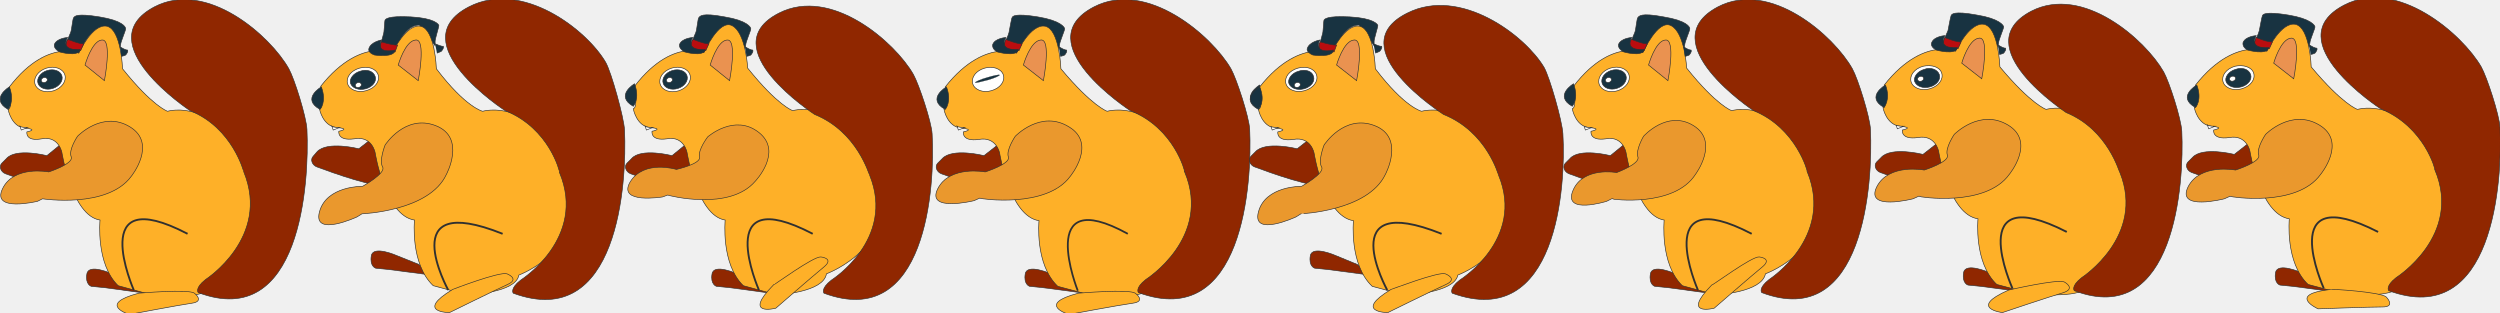
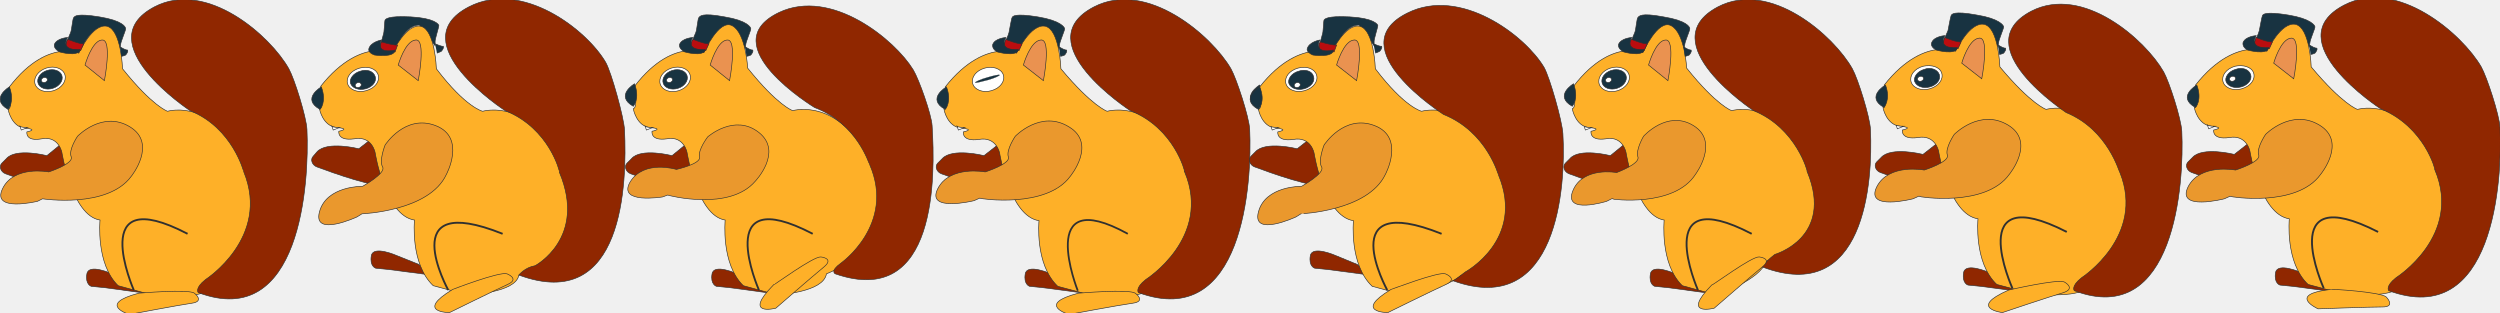
<svg xmlns="http://www.w3.org/2000/svg" version="1.1" id="Layer_1" x="0px" y="0px" viewBox="0 0 399.9 50" style="enable-background:new 0 0 399.9 50;" xml:space="preserve">
  <style type="text/css">
	.st0{fill:#902700;stroke:#303030;stroke-width:0.1;stroke-miterlimit:10;}
	.st1{fill:#183341;stroke:#303030;stroke-width:0.1;stroke-miterlimit:10;}
	.st2{fill:#FEB028;stroke:#303030;stroke-width:0.1;stroke-miterlimit:10;}
	.st3{fill:#EA9250;stroke:#303030;stroke-width:0.1;stroke-miterlimit:10;}
	.st4{fill:#902700;stroke:#303030;stroke-width:9.884335e-02;stroke-miterlimit:10;}
	.st5{fill:#FFFFFF;stroke:#303030;stroke-width:0.1;stroke-miterlimit:10;}
	.st6{fill:#BB0D0F;stroke:#303030;stroke-width:0.1;stroke-miterlimit:10;}
	.st7{fill:none;stroke:#303030;stroke-width:0.301;stroke-miterlimit:10;}
	.st8{fill:#EA982D;stroke:#303030;stroke-width:0.1;stroke-miterlimit:10;}
	.st9{fill:#902700;stroke:#303030;stroke-width:0.101;stroke-miterlimit:10;}
	.st10{fill:#183341;stroke:#303030;stroke-width:0.101;stroke-miterlimit:10;}
	.st11{fill:#FEB028;stroke:#303030;stroke-width:0.101;stroke-miterlimit:10;}
	.st12{fill:#EA9250;stroke:#303030;stroke-width:0.101;stroke-miterlimit:10;}
	.st13{fill:#902700;stroke:#303030;stroke-width:9.984347e-02;stroke-miterlimit:10;}
	.st14{fill:#FFFFFF;stroke:#303030;stroke-width:0.101;stroke-miterlimit:10;}
	.st15{fill:#BB0D0F;stroke:#303030;stroke-width:0.101;stroke-miterlimit:10;}
	.st16{fill:none;stroke:#303030;stroke-width:0.304;stroke-miterlimit:10;}
	.st17{fill:#EA982D;stroke:#303030;stroke-width:0.101;stroke-miterlimit:10;}
- 	.st18{fill:#902700;stroke:#303030;stroke-width:9.778979e-02;stroke-miterlimit:10;}
+ 	.st18{fill:#902700;stroke:#303030;stroke-width:9.459385e-02;stroke-miterlimit:10;}
	.st19{fill:#EA982D;stroke:#303030;stroke-width:9.732883e-02;stroke-miterlimit:10;}
	.st20{fill:#183341;stroke:#303030;stroke-width:3.741861e-02;stroke-miterlimit:10;}
	.st21{fill:none;stroke:#303030;stroke-width:0.289;stroke-miterlimit:10;}
	.st22{fill:#902700;stroke:#303030;stroke-width:9.704877e-02;stroke-miterlimit:10;}
	.st23{fill:#902700;stroke:#303030;stroke-width:9.873430e-02;stroke-miterlimit:10;}
</style>
  <path class="st0" d="M9.7,23.1l-2.2,1.8c0,0-5-1.3-6.5,0.5l-0.7,0.7c-0.5,0.5-0.2,1.4,0.6,1.7c2.7,1,9.1,3.4,11.8,3.1" />
-   <path class="st1" d="M19.2,7.8c0-0.3,0.1-0.5,0.1-0.7c0-0.4,0.8-2.2,0.8-2.5s-0.5-1.3-4.2-1.9s-3.9-0.1-4.1,0.1s-0.3,1.9-0.5,2.4  s-0.8,1.9-0.8,1.9c-0.2,0.6,2.2,1.4,2.2,1.4s1.7-4.6,4.5-4.3L19.2,7.8z" />
-   <path class="st0" d="M17.9,43.8c0,0-3.7-1.7-4,0c-0.3,1.7,0.7,2,0.7,2l2,0.2l6.7,0.9l-2-1.7L17.9,43.8z" />
-   <path class="st2" d="M33.7,45.5c0,0,11.3-6.3,6.2-18.2s-13.1-9.5-13.1-9.5s-2.4-0.8-7.2-6.8c0,0-0.2-6.3-2.5-6.8s-4.5,4.3-4.5,4.3  s-1-0.4-2.6-0.3c-2.1,0.2-5.2,1.4-8.5,5.7c0,0,0.6,3.4-0.2,3.6c0,0,0.5,2.8,2.7,3c2.3,0.2,0.3,0.6,0.3,0.6S4,22.7,6.7,22.2  c2.7-0.5,3.2,2.2,3.2,2.2s1.6,10.1,6.1,10.8c0,0-0.7,7,2.9,10.5l5.5,1.5C24.5,47.1,33.2,48.4,33.7,45.5z" />
+   <path class="st1" d="M19.2,7.8c0-0.3,0.1-0.5,0.1-0.7c0-0.4,0.8-2.2,0.8-2.5s-0.5-1.3-4.2-1.9S12,2.6,11.8,2.8s-0.3,1.9-0.5,2.4  s-0.8,1.9-0.8,1.9c-0.2,0.6,2.2,1.4,2.2,1.4s1.7-4.6,4.5-4.3L19.2,7.8z" />
+   <path class="st0" d="M17.9,43.8c0,0-3.7-1.7-4,0s0.7,2,0.7,2l2,0.2l6.7,0.9l-2-1.7L17.9,43.8z" />
+   <path class="st2" d="M33.7,45.5c0,0,11.3-6.3,6.2-18.2s-13.1-9.5-13.1-9.5S24.4,17,19.6,11c0,0-0.2-6.3-2.5-6.8s-4.5,4.3-4.5,4.3  s-1-0.4-2.6-0.3c-2.1,0.2-5.2,1.4-8.5,5.7c0,0,0.6,3.4-0.2,3.6c0,0,0.5,2.8,2.7,3c2.3,0.2,0.3,0.6,0.3,0.6S4,22.7,6.7,22.2  s3.2,2.2,3.2,2.2s1.6,10.1,6.1,10.8c0,0-0.7,7,2.9,10.5l5.5,1.5C24.5,47.1,33.2,48.4,33.7,45.5z" />
  <path class="st3" d="M13.6,10.4c0,0,1.1-3.9,2.7-4c1.7-0.2,0.4,6.5,0.4,6.5L13.6,10.4z" />
  <path class="st1" d="M1.5,13.9c0,0-3.2,1.9-0.2,3.6C1.3,17.5,2.4,16.3,1.5,13.9z" />
  <path class="st4" d="M30.4,17.7c0,0-16.5-10.9-5.7-16.6c8.4-4.4,18.6,4.7,21.5,9.9c0.9,1.6,2.8,7.7,2.9,9.7  c0.4,8.5-1,32.3-17.4,26.1c0,0-0.6-0.7,1.2-2.1c0,0,10.4-6.7,6.1-17.2C39,27.6,37.3,20.5,30.4,17.7z" />
-   <ellipse transform="matrix(0.9547 -0.2975 0.2975 0.9547 -3.4274 2.9707)" class="st5" cx="8" cy="12.7" rx="2.5" ry="1.9" />
-   <ellipse transform="matrix(0.9547 -0.2975 0.2975 0.9547 -3.4274 2.9707)" class="st1" cx="8" cy="12.7" rx="2" ry="1.5" />
-   <ellipse transform="matrix(0.9547 -0.2975 0.2975 0.9547 -3.4986 2.6948)" class="st5" cx="7.1" cy="12.8" rx="0.5" ry="0.4" />
+   <ellipse transform="matrix(0.9547 -0.2975 0.2975 0.9547 -3.4212 2.9524)" class="st5" cx="8" cy="12.7" rx="2.5" ry="1.9" />
+   <ellipse transform="matrix(0.9547 -0.2975 0.2975 0.9547 -3.4212 2.9524)" class="st1" cx="8" cy="12.7" rx="2" ry="1.5" />
+   <ellipse transform="matrix(0.9547 -0.2975 0.2975 0.9547 -3.488 2.6884)" class="st5" cx="7.1" cy="12.8" rx="0.5" ry="0.4" />
  <path class="st6" d="M10.9,6.3c0,0,1.9,0.8,2.5,0.7l-0.5,1.1l-2-0.3l-0.4-0.5l0.2-0.8L10.9,6.3z" />
  <path class="st7" d="M21.4,46.4c0,0-7.7-17.5,8.6-9" />
  <g>
    <path class="st1" d="M19.2,7.5c1,0.6,1.2,0.5,1.2,0.5s0.2,0.2-0.3,0.8c0,0-0.4,0.2-0.7,0.2" />
    <path class="st1" d="M9.5,8.3c0,0,3.1,0.9,3.3-0.4c0,0-3.2,0.4-2-1.9c0,0-1.7,0.1-2.1,1.1C8.6,7.6,9,8,9.5,8.3" />
  </g>
  <path class="st5" d="M3.2,20.2l0.2,0.6l1-0.4C4.4,20.4,3.4,20.4,3.2,20.2z" />
  <path class="st2" d="M31.1,46.9c0,0,1.7,1.3-0.4,1.6s-10,1.8-10,1.8s-5.3-1.6,1.5-3.4C22.3,46.9,30.2,46.2,31.1,46.9z" />
-   <path class="st8" d="M21,28.2c0,0,4.2-5.2-0.2-7.9s-8.4,1.5-8.4,1.5s-1.5,2.2-1,3.3c0.4,1.1-3.6,2.4-3.6,2.4s-5.6-1.1-7.4,2.7  S6,32.2,6,32.2l0.8-0.4C6.8,31.8,17.2,33.4,21,28.2z" />
+   <path class="st8" d="M21,28.2c0,0,4.2-5.2-0.2-7.9s-8.4,1.5-8.4,1.5s-1.5,2.2-1,3.3c0.4,1.1-3.6,2.4-3.6,2.4s-5.6-1.1-7.4,2.7  s5.6,2,5.6,2l0.8-0.4C6.8,31.8,17.2,33.4,21,28.2z" />
  <path class="st9" d="M59.7,22l-2.3,1.8c0,0-5.1-1.3-6.7,0.5L50.1,25c-0.5,0.5-0.2,1.4,0.6,1.7c2.7,1,9.3,3.4,12,3.1" />
-   <path class="st10" d="M69.6,7.3c0-0.3,0-0.5,0-0.7c0-0.4,0.6-2.3,0.6-2.5c0-0.2-0.7-1.2-4.5-1.4c-3.8-0.2-4,0.4-4.1,0.5  c-0.1,0.1-0.1,2-0.3,2.4c-0.1,0.5-0.6,2-0.6,2C60.6,8.2,63,8.8,63,8.8S64.3,4,67.1,4L69.6,7.3z" />
-   <path class="st9" d="M63.5,40.9c0,0-3.8-1.7-4.1,0c-0.3,1.7,0.7,2,0.7,2l2,0.2L69,44l-2-1.7L63.5,40.9z" />
-   <path class="st11" d="M83,44c0,0,12.8-4.8,7.6-16.7s-13.4-9.5-13.4-9.5s-2.7-0.6-7.4-6.8c0,0-0.2-6.3-2.5-6.8  c-2.3-0.5-4.6,4.3-4.6,4.3S61.6,8,60,8.1c-2.1,0.2-5.3,1.4-8.7,5.7c0,0,0.6,3.4-0.2,3.6c0,0,0.5,2.8,2.8,3c2.3,0.2,0.3,0.6,0.3,0.6  s-0.3,1.6,2.5,1.2c2.8-0.5,3.3,2.2,3.3,2.2s1.6,10.1,6.3,10.8c0,0-0.7,7,3,10.5l5.6,1.5C74.9,47.1,82.5,46.9,83,44z" />
+   <path class="st10" d="M69.6,7.3c0-0.3,0-0.5,0-0.7c0-0.4,0.6-2.3,0.6-2.5c0-0.2-0.7-1.2-4.5-1.4c-3.8-0.2-4,0.4-4.1,0.5  s-0.1,2-0.3,2.4c-0.1,0.5-0.6,2-0.6,2C60.6,8.2,63,8.8,63,8.8S64.3,4,67.1,4L69.6,7.3z" />
+   <path class="st9" d="M63.5,40.9c0,0-3.8-1.7-4.1,0s0.7,2,0.7,2l2,0.2L69,44l-2-1.7L63.5,40.9z" />
+   <path class="st11" d="M83,44c0,0,12.8-4.8,7.6-16.7s-13.4-9.5-13.4-9.5s-2.7-0.6-7.4-6.8c0,0-0.2-6.3-2.5-6.8s-4.6,4.3-4.6,4.3  S61.6,8,60,8.1c-2.1,0.2-5.3,1.4-8.7,5.7c0,0,0.6,3.4-0.2,3.6c0,0,0.5,2.8,2.8,3s0.3,0.6,0.3,0.6s-0.3,1.6,2.5,1.2  c2.8-0.5,3.3,2.2,3.3,2.2s1.6,10.1,6.3,10.8c0,0-0.7,7,3,10.5l5.6,1.5C74.9,47.1,82.5,46.9,83,44z" />
  <path class="st12" d="M63.7,10.4c0,0,1.1-3.9,2.8-4c1.7-0.2,0.4,6.5,0.4,6.5L63.7,10.4z" />
  <path class="st10" d="M51.4,13.9c0,0-3.3,1.9-0.2,3.6C51.2,17.5,52.3,16.3,51.4,13.9z" />
-   <path class="st13" d="M80.8,17.7c0,0-16.8-10.9-5.8-16.6c8.5-4.4,18.9,3.7,21.9,8.9c0.9,1.6,2.9,8.8,3,10.8  c0.4,8.5-1,32.3-17.8,26.1c0,0-0.6-0.7,1.2-2.1c0,0,10.6-6.7,6.2-17.2C89.6,27.6,87.9,20.5,80.8,17.7z" />
+   <path class="st13" d="M80.8,17.7c0,0-16.8-10.9-5.8-16.6c8.5-4.4,18.9,3.7,21.9,8.9c0.9,1.6,2.9,8.8,3,10.8  c0.4,8.5-0.1,29.4-16.9,23.2c0,0,0.9-1.2,2.6-1.5c0,0,8.3-4.4,3.9-14.9C89.6,27.6,87.9,20.5,80.8,17.7z" />
  <path class="st14" d="M60.5,12c0.3,1-0.5,2.1-1.9,2.5c-1.3,0.4-2.7-0.1-3-1.1s0.5-2.1,1.9-2.5S60.2,11,60.5,12z" />
-   <path class="st10" d="M60,12.2c0.3,0.8-0.4,1.7-1.5,2c-1.1,0.3-2.1-0.1-2.4-0.8s0.4-1.7,1.5-2C58.7,11,59.7,11.4,60,12.2z" />
-   <ellipse transform="matrix(0.9564 -0.2921 0.2921 0.9564 -1.4593 17.3297)" class="st14" cx="57.3" cy="13.6" rx="0.5" ry="0.4" />
+   <path class="st10" d="M60,12.2c0.3,0.8-0.4,1.7-1.5,2s-2.1-0.1-2.4-0.8s0.4-1.7,1.5-2C58.7,11,59.7,11.4,60,12.2z" />
+   <ellipse transform="matrix(0.9564 -0.2921 0.2921 0.9564 -1.4728 17.3346)" class="st14" cx="57.3" cy="13.6" rx="0.5" ry="0.4" />
  <path class="st15" d="M61,6.7c0,0,2,0.6,2.6,0.5l-0.4,1.1l-2-0.1l-0.4-0.4L60.9,7L61,6.7z" />
  <path class="st16" d="M71.7,46.4c0,0-8.8-16,8.7-9" />
  <g>
    <path class="st10" d="M69.6,7c1.1,0.5,1.3,0.4,1.3,0.4s0.2,0.2-0.3,0.8c0,0-0.4,0.2-0.7,0.3" />
    <path class="st10" d="M59.9,8.8c0,0,3.2,0.5,3.3-0.8c0,0-3.2,0.8-2.2-1.6c0,0-1.7,0.3-2,1.4C58.9,8.2,59.3,8.6,59.9,8.8" />
  </g>
  <path class="st14" d="M53.1,20.2l0.2,0.6l1-0.4C54.3,20.4,53.3,20.4,53.1,20.2z" />
-   <path class="st11" d="M81.1,43.8c0,0,2.1,0.8,0.1,1.7c-2,0.9-9.3,4.5-9.3,4.5s-5.6,0,0.5-3.7C72.4,46.3,79.9,43.4,81.1,43.8z" />
-   <path class="st17" d="M71.4,27.9c0,0,3.2-5.9-1.7-7.8c-4.9-1.9-8.1,3.1-8.1,3.1s-1,2.5-0.4,3.5c0.6,1-3.2,3.1-3.2,3.1  s-5.8-0.1-6.9,4.1c-1.1,4.1,6,0.8,6,0.8l0.8-0.5C57.9,34.2,68.7,33.8,71.4,27.9z" />
+   <path class="st11" d="M81.1,43.8c0,0,2.1,0.8,0.1,1.7S71.9,50,71.9,50s-5.6,0,0.5-3.7C72.4,46.3,79.9,43.4,81.1,43.8z" />
+   <path class="st17" d="M71.4,27.9c0,0,3.2-5.9-1.7-7.8c-4.9-1.9-8.1,3.1-8.1,3.1s-1,2.5-0.4,3.5S58,29.8,58,29.8s-5.8-0.1-6.9,4.1  c-1.1,4.1,6,0.8,6,0.8l0.8-0.5C57.9,34.2,68.7,33.8,71.4,27.9z" />
  <path class="st0" d="M109.7,23.1l-2.2,1.8c0,0-5-1.3-6.5,0.5l-0.7,0.7c-0.5,0.5-0.2,1.4,0.6,1.7c2.7,1,9.1,3.4,11.8,3.1" />
  <path class="st1" d="M119.2,7.8c0-0.3,0.1-0.5,0.1-0.7c0-0.4,0.8-2.2,0.8-2.5c0-0.2-0.5-1.3-4.2-1.9c-3.7-0.7-3.9-0.1-4.1,0.1  s-0.3,1.9-0.5,2.4s-0.8,1.9-0.8,1.9c-0.2,0.6,2.2,1.4,2.2,1.4s1.7-4.6,4.5-4.3L119.2,7.8z" />
-   <path class="st0" d="M117.9,43.8c0,0-3.7-1.7-4,0c-0.3,1.7,0.7,2,0.7,2l2,0.2l6.7,0.9l-2-1.7L117.9,43.8z" />
+   <path class="st0" d="M117.9,43.8c0,0-3.7-1.7-4,0s0.7,2,0.7,2l2,0.2l6.7,0.9l-2-1.7L117.9,43.8z" />
  <path class="st2" d="M132.2,43.8c0,0,12.8-4.7,7.7-16.6s-13.1-9.5-13.1-9.5s-2.4-0.8-7.2-6.8c0,0-0.3-5.7-2.5-6.8  c-2.1-1.1-4.5,4.3-4.5,4.3s-1-0.4-2.6-0.3c-2.1,0.2-5.2,1.4-8.5,5.7c0,0,0.6,3.4-0.2,3.6c0,0,0.5,2.8,2.7,3c2.3,0.2,0.3,0.6,0.3,0.6  s-0.3,1.6,2.4,1.2c2.7-0.5,3.2,2.2,3.2,2.2s1.6,10.1,6.1,10.8c0,0-0.7,7,2.9,10.5l5.5,1.5C124.5,47.1,131.7,46.8,132.2,43.8z" />
  <path class="st3" d="M113.6,10.4c0,0,1.1-3.9,2.7-4c1.7-0.2,0.4,6.5,0.4,6.5L113.6,10.4z" />
  <path class="st1" d="M101.5,13.4c0,0-3.2,1.9-0.2,3.6C101.3,17,102.4,15.8,101.5,13.4z" />
-   <path class="st18" d="M130.3,18.3c0,0-16.5-10.7-5.7-16.2c8.4-4.3,18.6,4.7,21.5,9.8c0.9,1.6,2.9,7.6,3,9.5  c0.5,8.4-0.9,31.6-17.3,25.5c0,0-0.6-0.7,1.2-2.1c0,0,10.3-6.5,6.1-16.8C139,28,137.2,21.1,130.3,18.3z" />
-   <ellipse transform="matrix(0.9547 -0.2975 0.2975 0.9547 1.1005 32.7212)" class="st5" cx="108" cy="12.7" rx="2.5" ry="1.9" />
-   <ellipse transform="matrix(0.9547 -0.2975 0.2975 0.9547 1.1005 32.7212)" class="st1" cx="108" cy="12.7" rx="2" ry="1.5" />
-   <ellipse transform="matrix(0.9547 -0.2975 0.2975 0.9547 1.0294 32.4453)" class="st5" cx="107.1" cy="12.8" rx="0.5" ry="0.4" />
+   <path class="st18" d="M130.3,17.2c0,0-16.5-10-5.7-15.2c8.4-4,18.6,4.4,21.5,9.2c0.9,1.5,2.9,7.1,3,8.9c0.5,7.9,0.9,29.4-15.5,23.7  c0,0-0.9-0.4,0.9-1.7c0,0,8.8-6.2,4.6-15.8C139,26.3,137.2,19.8,130.3,17.2z" />
+   <ellipse transform="matrix(0.9547 -0.2975 0.2975 0.9547 1.1066 32.7024)" class="st5" cx="108" cy="12.7" rx="2.5" ry="1.9" />
+   <ellipse transform="matrix(0.9547 -0.2975 0.2975 0.9547 1.1066 32.7024)" class="st1" cx="108" cy="12.7" rx="2" ry="1.5" />
+   <ellipse transform="matrix(0.9547 -0.2975 0.2975 0.9547 1.0398 32.4384)" class="st5" cx="107.1" cy="12.8" rx="0.5" ry="0.4" />
  <path class="st6" d="M110.9,6.3c0,0,1.9,0.8,2.5,0.7l-0.5,1.1l-2-0.3l-0.4-0.5l0.2-0.8L110.9,6.3z" />
  <path class="st7" d="M121.4,46.4c0,0-7.7-17.5,8.6-9" />
  <g>
    <path class="st1" d="M119.2,7.5c1,0.6,1.2,0.5,1.2,0.5s0.2,0.2-0.3,0.8c0,0-0.4,0.2-0.7,0.2" />
    <path class="st1" d="M109.5,8.3c0,0,3.1,0.9,3.3-0.4c0,0-3.2,0.4-2-1.9c0,0-1.7,0.1-2.1,1.1C108.6,7.6,109,8,109.5,8.3" />
  </g>
  <path class="st5" d="M103.2,20.2l0.2,0.6l1-0.4C104.4,20.4,103.4,20.4,103.2,20.2z" />
  <path class="st2" d="M131.3,41.1c0,0,2.2,0.2,0.5,1.6c-1.6,1.3-7.7,6.6-7.7,6.6s-5.4,1.4-0.4-3.7C123.7,45.7,130.1,41,131.3,41.1z" />
-   <path class="st19" d="M120.8,29c0,0,4.5-4.7,0.6-7.8c-3.9-3.1-8.2,0.7-8.2,0.7s-1.6,2.1-1.3,3.2c0.3,1.1-3.7,2-3.7,2s-5.2-1.6-7.4,2  c-2.1,3.6,5.2,2.4,5.2,2.4l0.8-0.3C107,31.3,116.7,33.8,120.8,29z" />
+   <path class="st19" d="M120.8,29c0,0,4.5-4.7,0.6-7.8s-8.2,0.7-8.2,0.7s-1.6,2.1-1.3,3.2c0.3,1.1-3.7,2-3.7,2s-5.2-1.6-7.4,2  c-2.1,3.6,5.2,2.4,5.2,2.4l0.8-0.3C107,31.3,116.7,33.8,120.8,29z" />
  <path class="st9" d="M159.7,23.1l-2.3,1.8c0,0-5.1-1.3-6.7,0.5l-0.7,0.7c-0.5,0.5-0.2,1.4,0.6,1.7c2.7,1,9.3,3.4,12,3.1" />
  <path class="st10" d="M169.4,7.8c0-0.3,0.1-0.5,0.1-0.7c0-0.4,0.8-2.2,0.8-2.5c0-0.2-0.6-1.3-4.3-1.9s-4-0.1-4.1,0.1  c-0.1,0.1-0.4,1.9-0.5,2.4s-0.8,1.9-0.8,1.9c-0.2,0.6,2.2,1.4,2.2,1.4s1.7-4.6,4.5-4.3L169.4,7.8z" />
-   <path class="st9" d="M168.1,43.8c0,0-3.8-1.7-4.1,0c-0.3,1.7,0.7,2,0.7,2l2,0.2l6.8,0.9l-2-1.7L168.1,43.8z" />
-   <path class="st11" d="M184.2,45.5c0,0,11.5-6.3,6.3-18.2s-13.4-9.5-13.4-9.5s-2.4-0.8-7.4-6.8c0,0-0.2-6.3-2.5-6.8  c-2.3-0.5-4.6,4.3-4.6,4.3s-1-0.4-2.7-0.3c-2.1,0.2-5.3,1.4-8.7,5.7c0,0,0.6,3.4-0.2,3.6c0,0,0.5,2.8,2.8,3c2.3,0.2,0.3,0.6,0.3,0.6  s-0.3,1.6,2.5,1.2c2.8-0.5,3.3,2.2,3.3,2.2s1.6,10.1,6.3,10.8c0,0-0.7,7,3,10.5l5.6,1.5C174.9,47.1,183.7,48.4,184.2,45.5z" />
+   <path class="st9" d="M168.1,43.8c0,0-3.8-1.7-4.1,0s0.7,2,0.7,2l2,0.2l6.8,0.9l-2-1.7L168.1,43.8z" />
+   <path class="st11" d="M184.2,45.5c0,0,11.5-6.3,6.3-18.2s-13.4-9.5-13.4-9.5s-2.4-0.8-7.4-6.8c0,0-0.2-6.3-2.5-6.8s-4.6,4.3-4.6,4.3  s-1-0.4-2.7-0.3c-2.1,0.2-5.3,1.4-8.7,5.7c0,0,0.6,3.4-0.2,3.6c0,0,0.5,2.8,2.8,3s0.3,0.6,0.3,0.6s-0.3,1.6,2.5,1.2  c2.8-0.5,3.3,2.2,3.3,2.2s1.6,10.1,6.3,10.8c0,0-0.7,7,3,10.5l5.6,1.5C174.9,47.1,183.7,48.4,184.2,45.5z" />
  <path class="st12" d="M163.7,10.4c0,0,1.1-3.9,2.8-4c1.7-0.2,0.4,6.5,0.4,6.5L163.7,10.4z" />
  <path class="st10" d="M151.4,13.9c0,0-3.3,1.9-0.2,3.6C151.2,17.5,152.3,16.3,151.4,13.9z" />
  <path class="st13" d="M180.8,17.7c0,0-16.8-10.9-5.8-16.6c8.5-4.4,18.9,4.7,21.9,9.9c0.9,1.6,2.9,7.7,3,9.7  c0.4,8.5-1,32.3-17.8,26.1c0,0-0.6-0.7,1.2-2.1c0,0,10.6-6.7,6.2-17.2C189.6,27.6,187.9,20.5,180.8,17.7z" />
-   <path class="st14" d="M160.5,12c0.3,1-0.5,2.1-1.9,2.5c-1.3,0.4-2.7-0.1-3-1.1c-0.3-1,0.5-2.1,1.9-2.5C158.8,10.5,160.2,11,160.5,12  z" />
+   <path class="st14" d="M160.5,12c0.3,1-0.5,2.1-1.9,2.5c-1.3,0.4-2.7-0.1-3-1.1s0.5-2.1,1.9-2.5C158.8,10.5,160.2,11,160.5,12z" />
  <path class="st20" d="M159.9,12c0,0.1-0.8,0.5-1.9,0.8c-1.1,0.3-2,0.5-2,0.4s0.8-0.5,1.9-0.8C158.9,12.1,159.8,11.9,159.9,12z" />
-   <path class="st15" d="M160.9,6.3c0,0,1.9,0.8,2.6,0.7l-0.5,1.1l-2-0.3l-0.4-0.5l0.2-0.8L160.9,6.3z" />
+   <path class="st15" d="M160.9,6.3c0,0,1.9,0.8,2.6,0.7L163,8.1l-2-0.3l-0.4-0.5l0.2-0.8L160.9,6.3z" />
  <path class="st21" d="M172.4,46.5c0,0-6.9-17.3,8-9.1" />
  <g>
    <path class="st10" d="M169.4,7.5c1,0.6,1.2,0.5,1.2,0.5s0.2,0.2-0.3,0.8c0,0-0.4,0.2-0.7,0.2" />
    <path class="st10" d="M159.5,8.3c0,0,3.2,0.9,3.4-0.4c0,0-3.2,0.4-2-1.9c0,0-1.7,0.1-2.1,1.1C158.7,7.6,159,8,159.5,8.3" />
  </g>
  <path class="st14" d="M153.1,20.2l0.2,0.6l1-0.4C154.3,20.4,153.3,20.4,153.1,20.2z" />
-   <path class="st11" d="M181.6,46.9c0,0,1.8,1.3-0.4,1.6s-10.2,1.8-10.2,1.8s-5.4-1.6,1.5-3.4C172.6,46.9,180.6,46.2,181.6,46.9z" />
+   <path class="st11" d="M181.6,46.9c0,0,1.8,1.3-0.4,1.6S171,50.3,171,50.3s-5.4-1.6,1.5-3.4C172.6,46.9,180.6,46.2,181.6,46.9z" />
  <path class="st17" d="M171.2,28.2c0,0,4.3-5.2-0.2-7.9c-4.5-2.8-8.6,1.5-8.6,1.5s-1.5,2.2-1.1,3.3c0.4,1.1-3.7,2.4-3.7,2.4  s-5.7-1.1-7.6,2.7s5.8,1.9,5.8,1.9l0.9-0.4C156.8,31.8,167.4,33.4,171.2,28.2z" />
  <path class="st1" d="M201.5,13.6c0,0-3.2,1.9-0.2,3.6C201.3,17.2,202.4,16,201.5,13.6z" />
  <path class="st9" d="M359.7,22.9l-2.3,1.8c0,0-5.1-1.3-6.7,0.5l-0.7,0.7c-0.5,0.5-0.2,1.4,0.6,1.7c2.7,1,9.3,3.4,12,3.1" />
  <path class="st10" d="M369.4,7.5c0-0.3,0.1-0.5,0.1-0.7c0-0.4,0.8-2.2,0.8-2.5c0-0.2-0.6-1.3-4.3-1.9s-4-0.1-4.1,0.1  s-0.4,1.9-0.5,2.4s-0.8,1.9-0.8,1.9c-0.2,0.6,2.2,1.4,2.2,1.4s1.7-4.6,4.5-4.3L369.4,7.5z" />
  <path class="st9" d="M368.1,43.6c0,0-3.8-1.7-4.1,0c-0.3,1.7,0.7,2,0.7,2l2,0.2l6.8,0.9l-2-1.7L368.1,43.6z" />
-   <path class="st11" d="M384.2,45.2c0,0,11.5-6.3,6.3-18.2c-5.2-11.9-13.4-9.5-13.4-9.5s-2.4-0.8-7.4-6.8c0,0-0.2-6.3-2.5-6.8  c-2.3-0.5-4.6,4.3-4.6,4.3s-1-0.4-2.7-0.3c-2.1,0.2-5.3,1.4-8.7,5.7c0,0,0.6,3.4-0.2,3.6c0,0,0.5,2.8,2.8,3c2.3,0.2,0.3,0.6,0.3,0.6  s-0.3,1.6,2.5,1.2c2.8-0.5,3.3,2.2,3.3,2.2s1.6,10.1,6.3,10.8c0,0-0.7,7,3,10.5l5.6,1.5C374.9,46.9,383.7,48.1,384.2,45.2z" />
+   <path class="st11" d="M384.2,45.2c0,0,11.5-6.3,6.3-18.2s-13.4-9.5-13.4-9.5s-2.4-0.8-7.4-6.8c0,0-0.2-6.3-2.5-6.8s-4.6,4.3-4.6,4.3  s-1-0.4-2.7-0.3c-2.1,0.2-5.3,1.4-8.7,5.7c0,0,0.6,3.4-0.2,3.6c0,0,0.5,2.8,2.8,3s0.3,0.6,0.3,0.6s-0.3,1.6,2.5,1.2  c2.8-0.5,3.3,2.2,3.3,2.2s1.6,10.1,6.3,10.8c0,0-0.7,7,3,10.5l5.6,1.5C374.9,46.9,383.7,48.1,384.2,45.2z" />
  <path class="st12" d="M363.7,10.1c0,0,1.1-3.9,2.8-4s0.4,6.5,0.4,6.5L363.7,10.1z" />
  <path class="st10" d="M351.4,13.6c0,0-3.3,1.9-0.2,3.6C351.2,17.2,352.3,16,351.4,13.6z" />
  <path class="st13" d="M380.8,17.4c0,0-16.8-10.9-5.8-16.6c8.5-4.4,18.9,4.7,21.9,9.9c0.9,1.6,2.9,7.7,3,9.7  c0.4,8.5-1,32.3-17.8,26.1c0,0-0.6-0.7,1.2-2.1c0,0,10.6-6.7,6.2-17.2C389.6,27.3,387.9,20.3,380.8,17.4z" />
  <path class="st14" d="M360.5,11.7c0.3,1-0.5,2.1-1.9,2.5c-1.3,0.4-2.7-0.1-3-1.1s0.5-2.1,1.9-2.5C358.8,10.3,360.2,10.7,360.5,11.7z  " />
-   <path class="st10" d="M360,11.9c0.3,0.8-0.4,1.7-1.5,2c-1.1,0.3-2.1-0.1-2.4-0.8s0.4-1.7,1.5-2C358.7,10.7,359.7,11.1,360,11.9z" />
-   <ellipse transform="matrix(0.9564 -0.2921 0.2921 0.9564 11.9008 104.8463)" class="st14" cx="357.1" cy="12.6" rx="0.5" ry="0.4" />
-   <path class="st15" d="M360.9,6c0,0,1.9,0.8,2.6,0.7l-0.5,1.1l-2-0.3l-0.4-0.5l0.2-0.8L360.9,6z" />
+   <path class="st10" d="M360,11.9c0.3,0.8-0.4,1.7-1.5,2s-2.1-0.1-2.4-0.8s0.4-1.7,1.5-2C358.7,10.7,359.7,11.1,360,11.9z" />
+   <ellipse transform="matrix(0.9564 -0.2921 0.2921 0.9564 11.8971 104.8601)" class="st14" cx="357.1" cy="12.6" rx="0.5" ry="0.4" />
+   <path class="st15" d="M360.9,6c0,0,1.9,0.8,2.6,0.7L363,7.8l-2-0.3L360.6,7l0.2-0.8L360.9,6z" />
  <path class="st16" d="M371.7,46.1c0,0-7.9-17.5,8.7-9" />
  <g>
    <path class="st10" d="M369.4,7.2c1,0.6,1.2,0.5,1.2,0.5s0.2,0.2-0.3,0.8c0,0-0.4,0.2-0.7,0.2" />
    <path class="st10" d="M359.5,8c0,0,3.2,0.9,3.4-0.4c0,0-3.2,0.4-2-1.9c0,0-1.7,0.1-2.1,1.1C358.7,7.3,359,7.7,359.5,8" />
  </g>
  <path class="st14" d="M353.1,20l0.2,0.6l1-0.4C354.3,20.2,353.3,20.2,353.1,20z" />
-   <path class="st11" d="M381.7,47.5c0,0,1.6,1.6-0.6,1.6c-2.2,0-10.3,0.3-10.3,0.3s-5.1-2.3,2-3.1C372.8,46.2,380.8,46.7,381.7,47.5z" />
+   <path class="st11" d="M381.7,47.5c0,0,1.6,1.6-0.6,1.6s-10.3,0.3-10.3,0.3s-5.1-2.3,2-3.1C372.8,46.2,380.8,46.7,381.7,47.5z" />
  <path class="st17" d="M371.2,27.9c0,0,4.3-5.2-0.2-7.9s-8.6,1.5-8.6,1.5s-1.5,2.2-1.1,3.3c0.4,1.1-3.7,2.4-3.7,2.4s-5.7-1.1-7.6,2.7  c-1.9,3.9,5.8,1.9,5.8,1.9l0.9-0.4C356.8,31.5,367.4,33.2,371.2,27.9z" />
  <path class="st9" d="M309.9,22.9l-2.3,1.8c0,0-5.1-1.3-6.7,0.5l-0.7,0.7c-0.5,0.5-0.2,1.4,0.6,1.7c2.7,1,9.3,3.4,12,3.1" />
  <path class="st10" d="M319.6,7.5c0-0.3,0.1-0.5,0.1-0.7c0-0.4,0.8-2.2,0.8-2.5c0-0.2-0.6-1.3-4.3-1.9c-3.8-0.7-4-0.1-4.1,0.1  s-0.4,1.9-0.5,2.4c-0.2,0.4-0.8,1.9-0.8,1.9c-0.2,0.6,2.2,1.4,2.2,1.4s1.7-4.6,4.5-4.3L319.6,7.5z" />
  <path class="st9" d="M318.2,43.6c0,0-3.8-1.7-4.1,0c-0.3,1.7,0.7,2,0.7,2l2,0.2l6.8,0.9l-2-1.7L318.2,43.6z" />
-   <path class="st11" d="M334.4,45.2c0,0,11.5-6.3,6.3-18.2c-5.2-11.9-13.4-9.5-13.4-9.5s-2.4-0.8-7.4-6.8c0,0-0.2-6.3-2.5-6.8  c-2.3-0.5-4.6,4.3-4.6,4.3s-1-0.4-2.7-0.3c-2.1,0.2-5.3,1.4-8.7,5.7c0,0,0.6,3.4-0.2,3.6c0,0,0.5,2.8,2.8,3c2.3,0.2,0.3,0.6,0.3,0.6  s-0.3,1.6,2.5,1.2c2.8-0.5,3.3,2.2,3.3,2.2s1.6,10.1,6.3,10.8c0,0-0.7,7,3,10.5l5.6,1.5C325,46.9,333.9,48.1,334.4,45.2z" />
+   <path class="st11" d="M334.4,45.2c0,0,11.5-6.3,6.3-18.2s-13.4-9.5-13.4-9.5s-2.4-0.8-7.4-6.8c0,0-0.2-6.3-2.5-6.8s-4.6,4.3-4.6,4.3  s-1-0.4-2.7-0.3c-2.1,0.2-5.3,1.4-8.7,5.7c0,0,0.6,3.4-0.2,3.6c0,0,0.5,2.8,2.8,3s0.3,0.6,0.3,0.6s-0.3,1.6,2.5,1.2  c2.8-0.5,3.3,2.2,3.3,2.2s1.6,10.1,6.3,10.8c0,0-0.7,7,3,10.5L325,47C325,46.9,333.9,48.1,334.4,45.2z" />
  <path class="st12" d="M313.8,10.1c0,0,1.1-3.9,2.8-4c1.7-0.2,0.4,6.5,0.4,6.5L313.8,10.1z" />
  <path class="st10" d="M301.6,13.6c0,0-3.3,1.9-0.2,3.6C301.3,17.2,302.5,16,301.6,13.6z" />
  <path class="st22" d="M330.5,18c0,0-16.2-10.6-5.6-16.2c8.3-4.3,18.3,4.6,21.2,9.7c0.9,1.6,2.8,7.5,2.9,9.5  c0.4,8.3-1.1,31.6-17.2,25.5c0,0-0.6-0.7,1.2-2.1c0,0,10.2-6.6,6.1-16.8C339,27.7,337.3,20.8,330.5,18z" />
  <path class="st14" d="M310.6,11.7c0.3,1-0.5,2.1-1.9,2.5c-1.3,0.4-2.7-0.1-3-1.1s0.5-2.1,1.9-2.5C309,10.3,310.3,10.7,310.6,11.7z" />
-   <path class="st10" d="M310.2,11.9c0.3,0.8-0.4,1.7-1.5,2c-1.1,0.3-2.1-0.1-2.4-0.8s0.4-1.7,1.5-2C308.8,10.7,309.9,11.1,310.2,11.9z  " />
-   <ellipse transform="matrix(0.9564 -0.2921 0.2921 0.9564 9.7277 90.2907)" class="st14" cx="307.2" cy="12.6" rx="0.5" ry="0.4" />
-   <path class="st15" d="M311.1,6c0,0,1.9,0.8,2.6,0.7l-0.5,1.1l-2-0.3l-0.4-0.5l0.2-0.8L311.1,6z" />
+   <path class="st10" d="M310.2,11.9c0.3,0.8-0.4,1.7-1.5,2s-2.1-0.1-2.4-0.8s0.4-1.7,1.5-2C308.8,10.7,309.9,11.1,310.2,11.9z" />
+   <ellipse transform="matrix(0.9564 -0.2921 0.2921 0.9564 9.7152 90.2861)" class="st14" cx="307.2" cy="12.6" rx="0.5" ry="0.4" />
+   <path class="st15" d="M311.1,6c0,0,1.9,0.8,2.6,0.7l-0.5,1.1l-2-0.3L310.8,7l0.2-0.8L311.1,6z" />
  <path class="st16" d="M321.9,46.1c0,0-7.9-17.5,8.7-9" />
  <g>
    <path class="st10" d="M319.6,7.2c1,0.6,1.2,0.5,1.2,0.5s0.2,0.2-0.3,0.8c0,0-0.4,0.2-0.7,0.2" />
    <path class="st10" d="M309.7,8c0,0,3.2,0.9,3.4-0.4c0,0-3.2,0.4-2-1.9c0,0-1.7,0.1-2.1,1.1C308.8,7.3,309.2,7.7,309.7,8" />
  </g>
  <path class="st14" d="M303.3,20l0.2,0.6l1-0.4C304.5,20.2,303.4,20.2,303.3,20z" />
  <path class="st11" d="M330.2,45.1c0,0,1.9,1-0.1,1.7c-2.1,0.6-9.8,3.2-9.8,3.2s-5.6-0.7,1-3.6C321.3,46.4,329.1,44.6,330.2,45.1z" />
  <path class="st17" d="M321.4,27.9c0,0,4.3-5.2-0.2-7.9s-8.6,1.5-8.6,1.5s-1.5,2.2-1.1,3.3c0.4,1.1-3.7,2.4-3.7,2.4s-5.7-1.1-7.6,2.7  c-1.9,3.9,5.8,1.9,5.8,1.9l0.9-0.4C306.9,31.5,317.6,33.2,321.4,27.9z" />
  <path class="st9" d="M209.8,22l-2.3,1.8c0,0-5.1-1.3-6.7,0.5l-0.7,0.7c-0.5,0.5-0.2,1.4,0.6,1.7c2.7,1,9.3,3.4,12,3.1" />
-   <path class="st10" d="M219.8,7.3c0-0.3,0-0.5,0-0.7c0-0.4,0.6-2.3,0.6-2.5c0-0.2-0.7-1.2-4.5-1.4c-3.8-0.2-4,0.4-4.1,0.5  s-0.1,2-0.3,2.4c-0.1,0.5-0.6,2-0.6,2c-0.1,0.6,2.4,1.2,2.4,1.2s1.2-4.8,4.1-4.8L219.8,7.3z" />
-   <path class="st9" d="M213.7,40.9c0,0-3.8-1.7-4.1,0c-0.3,1.7,0.7,2,0.7,2l2,0.2l6.8,0.9l-2-1.7L213.7,40.9z" />
-   <path class="st11" d="M233.2,44c0,0,12.8-4.8,7.6-16.7s-13.4-9.5-13.4-9.5s-2.7-0.6-7.4-6.8c0,0-0.2-6.3-2.5-6.8s-4.6,4.3-4.6,4.3  s-1-0.4-2.7-0.3c-2.1,0.2-5.3,1.4-8.7,5.7c0,0,0.6,3.4-0.2,3.6c0,0,0.5,2.8,2.8,3c2.3,0.2,0.3,0.6,0.3,0.6s-0.3,1.6,2.5,1.2  c2.8-0.5,3.3,2.2,3.3,2.2s1.6,10.1,6.3,10.8c0,0-0.7,7,3,10.5l5.6,1.5C225,47.1,232.6,46.9,233.2,44z" />
+   <path class="st10" d="M219.8,7.3c0-0.3,0-0.5,0-0.7c0-0.4,0.6-2.3,0.6-2.5c0-0.2-0.7-1.2-4.5-1.4s-4,0.4-4.1,0.5s-0.1,2-0.3,2.4  c-0.1,0.5-0.6,2-0.6,2c-0.1,0.6,2.4,1.2,2.4,1.2s1.2-4.8,4.1-4.8L219.8,7.3z" />
+   <path class="st9" d="M213.7,40.9c0,0-3.8-1.7-4.1,0s0.7,2,0.7,2l2,0.2l6.8,0.9l-2-1.7L213.7,40.9z" />
+   <path class="st11" d="M233.5,44.2c0,0,12.5-5,7.3-16.9s-13.4-9.5-13.4-9.5s-2.7-0.6-7.4-6.8c0,0-0.2-6.3-2.5-6.8s-4.6,4.3-4.6,4.3  s-1-0.4-2.7-0.3c-2.1,0.2-5.3,1.4-8.7,5.7c0,0,0.6,3.4-0.2,3.6c0,0,0.5,2.8,2.8,3s0.3,0.6,0.3,0.6s-0.3,1.6,2.5,1.2  c2.8-0.5,3.3,2.2,3.3,2.2s1.6,10.1,6.3,10.8c0,0-0.7,7,3,10.5l5.6,1.5C225,47.1,232.4,45.6,233.5,44.2z" />
  <path class="st12" d="M213.8,10.4c0,0,1.1-3.9,2.8-4c1.7-0.2,0.4,6.5,0.4,6.5L213.8,10.4z" />
  <path class="st10" d="M201.5,13.9c0,0-3.3,1.9-0.2,3.6C201.3,17.5,202.5,16.3,201.5,13.9z" />
-   <path class="st23" d="M230.9,18.3c0,0-16.8-10.7-5.8-16.2c8.5-4.3,18.9,3.6,21.9,8.7c0.9,1.6,2.9,8.6,3,10.6  c0.5,8.3-0.9,31.6-17.7,25.5c0,0-0.6-0.7,1.2-2.1c0,0,10.5-6.5,6.2-16.8C239.7,28.1,237.9,21.1,230.9,18.3z" />
+   <path class="st23" d="M230.9,18.3c0,0-16.8-10.7-5.8-16.2c8.5-4.3,18.9,3.6,21.9,8.7c0.9,1.6,2.9,8.6,3,10.6  c0.5,8.3-0.8,29.6-17.6,23.5c0,0,0.2,0,2-1.4c0,0,9.6-5.2,5.3-15.5C239.7,28.1,237.9,21.1,230.9,18.3z" />
  <path class="st14" d="M210.6,12c0.3,1-0.5,2.1-1.9,2.5c-1.3,0.4-2.7-0.1-3-1.1s0.5-2.1,1.9-2.5S210.3,11,210.6,12z" />
-   <path class="st10" d="M210.1,12.2c0.3,0.8-0.4,1.7-1.5,2c-1.1,0.3-2.1-0.1-2.4-0.8s0.4-1.7,1.5-2C208.8,11,209.9,11.4,210.1,12.2z" />
-   <ellipse transform="matrix(0.9564 -0.2921 0.2921 0.9564 5.0887 61.1881)" class="st14" cx="207.5" cy="13.6" rx="0.5" ry="0.4" />
-   <path class="st15" d="M211.2,6.7c0,0,2,0.6,2.6,0.5l-0.4,1.1l-2-0.1l-0.4-0.4L211,7L211.2,6.7z" />
+   <path class="st10" d="M210.1,12.2c0.3,0.8-0.4,1.7-1.5,2s-2.1-0.1-2.4-0.8s0.4-1.7,1.5-2C208.8,11,209.9,11.4,210.1,12.2z" />
+   <ellipse transform="matrix(0.9564 -0.2921 0.2921 0.9564 5.082 61.2066)" class="st14" cx="207.5" cy="13.6" rx="0.5" ry="0.4" />
+   <path class="st15" d="M211.2,6.7c0,0,2,0.6,2.6,0.5l-0.4,1.1l-2-0.1L211,7.8l0-0.8L211.2,6.7z" />
  <path class="st16" d="M221.9,46.4c0,0-8.8-16,8.7-9" />
  <g>
    <path class="st10" d="M219.7,7c1.1,0.5,1.3,0.4,1.3,0.4s0.2,0.2-0.3,0.8c0,0-0.4,0.2-0.7,0.3" />
    <path class="st10" d="M210,8.8c0,0,3.2,0.5,3.3-0.8c0,0-3.2,0.8-2.2-1.6c0,0-1.7,0.3-2,1.4C209,8.2,209.5,8.6,210,8.8" />
  </g>
  <path class="st14" d="M203.3,20.2l0.2,0.6l1-0.4C204.5,20.4,203.4,20.4,203.3,20.2z" />
-   <path class="st11" d="M231.2,43.8c0,0,2.1,0.8,0.1,1.7c-2,0.9-9.3,4.5-9.3,4.5s-5.6,0,0.5-3.7C222.6,46.3,230.1,43.4,231.2,43.8z" />
-   <path class="st17" d="M221.6,27.9c0,0,3.2-5.9-1.7-7.8c-4.9-1.9-8.1,3.1-8.1,3.1s-1,2.5-0.4,3.5c0.6,1-3.2,3.1-3.2,3.1  s-5.8-0.1-6.9,4.1c-1.1,4.1,6,0.8,6,0.8l0.8-0.5C208,34.2,218.8,33.8,221.6,27.9z" />
+   <path class="st11" d="M231.2,43.8c0,0,2.1,0.8,0.1,1.7S222,50,222,50s-5.6,0,0.5-3.7C222.6,46.3,230.1,43.4,231.2,43.8z" />
+   <path class="st17" d="M221.6,27.9c0,0,3.2-5.9-1.7-7.8c-4.9-1.9-8.1,3.1-8.1,3.1s-1,2.5-0.4,3.5s-3.2,3.1-3.2,3.1s-5.8-0.1-6.9,4.1  c-1.1,4.1,6,0.8,6,0.8l0.8-0.5C208,34.2,218.8,33.8,221.6,27.9z" />
  <path class="st0" d="M259.8,23.1l-2.2,1.8c0,0-5-1.3-6.5,0.5l-0.7,0.7c-0.5,0.5-0.2,1.4,0.6,1.7c2.7,1,9.1,3.4,11.8,3.1" />
  <path class="st1" d="M269.4,7.8c0-0.3,0.1-0.5,0.1-0.7c0-0.4,0.8-2.2,0.8-2.5s-0.5-1.3-4.2-1.9c-3.7-0.7-3.9-0.1-4.1,0.1  s-0.3,1.9-0.5,2.4s-0.8,1.9-0.8,1.9c-0.2,0.6,2.2,1.4,2.2,1.4s1.7-4.6,4.5-4.3L269.4,7.8z" />
-   <path class="st0" d="M268,43.8c0,0-3.7-1.7-4,0c-0.3,1.7,0.7,2,0.7,2l2,0.2l6.7,0.9l-2-1.7L268,43.8z" />
-   <path class="st2" d="M282.4,43.8c0,0,12.8-4.7,7.7-16.6S277,17.7,277,17.7s-2.4-0.8-7.2-6.8c0,0-0.3-5.7-2.5-6.8  c-2.1-1.1-4.5,4.3-4.5,4.3s-1-0.4-2.6-0.3c-2.1,0.2-5.2,1.4-8.5,5.7c0,0,0.6,3.4-0.2,3.6c0,0,0.5,2.8,2.7,3c2.3,0.2,0.3,0.6,0.3,0.6  s-0.3,1.6,2.4,1.2c2.7-0.5,3.2,2.2,3.2,2.2s1.6,10.1,6.1,10.8c0,0-0.7,7,2.9,10.5l5.5,1.5C274.7,47.1,281.8,46.8,282.4,43.8z" />
+   <path class="st0" d="M268,43.8c0,0-3.7-1.7-4,0s0.7,2,0.7,2l2,0.2l6.7,0.9l-2-1.7L268,43.8z" />
+   <path class="st2" d="M282.5,41.8c0,0,12.7-2.7,7.6-14.6S277,17.7,277,17.7s-2.4-0.8-7.2-6.8c0,0-0.3-5.7-2.5-6.8  c-2.1-1.1-4.5,4.3-4.5,4.3s-1-0.4-2.6-0.3c-2.1,0.2-5.2,1.4-8.5,5.7c0,0,0.6,3.4-0.2,3.6c0,0,0.5,2.8,2.7,3c2.3,0.2,0.3,0.6,0.3,0.6  s-0.3,1.6,2.4,1.2c2.7-0.5,3.2,2.2,3.2,2.2s1.6,10.1,6.1,10.8c0,0-0.7,7,2.9,10.5l5.5,1.5C274.7,47.1,281.6,44.8,282.5,41.8z" />
  <path class="st3" d="M263.7,10.4c0,0,1.1-3.9,2.7-4c1.7-0.2,0.4,6.5,0.4,6.5L263.7,10.4z" />
  <path class="st1" d="M251.7,13.4c0,0-3.2,1.9-0.2,3.6C251.5,17,252.6,15.8,251.7,13.4z" />
-   <path class="st4" d="M280.5,17.7c0,0-16.5-10.9-5.7-16.6c8.4-4.4,18.6,4.7,21.5,9.9c0.9,1.6,2.8,7.7,2.9,9.7  c0.4,8.5-1,32.3-17.4,26.1c0,0-0.6-0.7,1.2-2.1c0,0,10.4-6.7,6.1-17.2C289.2,27.6,287.4,20.5,280.5,17.7z" />
-   <ellipse transform="matrix(0.9547 -0.2975 0.2975 0.9547 7.8996 77.3935)" class="st5" cx="258.2" cy="12.7" rx="2.5" ry="1.9" />
-   <ellipse transform="matrix(0.9547 -0.2975 0.2975 0.9547 7.8996 77.3935)" class="st1" cx="258.2" cy="12.7" rx="2" ry="1.5" />
-   <ellipse transform="matrix(0.9547 -0.2975 0.2975 0.9547 7.8284 77.1176)" class="st5" cx="257.3" cy="12.8" rx="0.5" ry="0.4" />
+   <path class="st4" d="M280.5,17.7c0,0-16.5-10.9-5.7-16.6c8.4-4.4,18.6,4.7,21.5,9.9c0.9,1.6,2.8,7.7,2.9,9.7  c0.4,8.5-0.9,28.2-17.3,22c0,0,0.2-0.6,2-2c0,0,9.5-2.7,5.2-13.2C289.2,27.6,287.4,20.5,280.5,17.7z" />
+   <ellipse transform="matrix(0.9547 -0.2975 0.2975 0.9547 7.9111 77.3858)" class="st5" cx="258.2" cy="12.7" rx="2.5" ry="1.9" />
+   <ellipse transform="matrix(0.9547 -0.2975 0.2975 0.9547 7.9111 77.3858)" class="st1" cx="258.2" cy="12.7" rx="2" ry="1.5" />
+   <ellipse transform="matrix(0.9547 -0.2975 0.2975 0.9547 7.8443 77.1218)" class="st5" cx="257.3" cy="12.8" rx="0.5" ry="0.4" />
  <path class="st6" d="M261,6.3c0,0,1.9,0.8,2.5,0.7L263,8.1l-2-0.3l-0.4-0.5l0.2-0.8L261,6.3z" />
  <path class="st7" d="M271.6,46.4c0,0-7.7-17.5,8.6-9" />
  <g>
    <path class="st1" d="M269.3,7.5c1,0.6,1.2,0.5,1.2,0.5s0.2,0.2-0.3,0.8c0,0-0.4,0.2-0.7,0.2" />
    <path class="st1" d="M259.7,8.3c0,0,3.1,0.9,3.3-0.4c0,0-3.2,0.4-2-1.9c0,0-1.7,0.1-2.1,1.1C258.8,7.6,259.2,8,259.7,8.3" />
  </g>
  <path class="st5" d="M253.4,20.2l0.2,0.6l1-0.4C254.6,20.4,253.5,20.4,253.4,20.2z" />
  <path class="st2" d="M281.4,41.1c0,0,2.2,0.2,0.5,1.6c-1.6,1.3-7.7,6.6-7.7,6.6s-5.4,1.4-0.4-3.7C273.9,45.7,280.2,41,281.4,41.1z" />
  <path class="st19" d="M271.2,27.9c0,0,3.9-5.2-0.3-7.8s-8,1.7-8,1.7s-1.3,2.2-0.9,3.3c0.4,1.1-3.4,2.5-3.4,2.5s-5.4-1-7,2.9  s5.4,1.7,5.4,1.7l0.8-0.4C257.8,31.9,267.8,33.2,271.2,27.9z" />
</svg>
